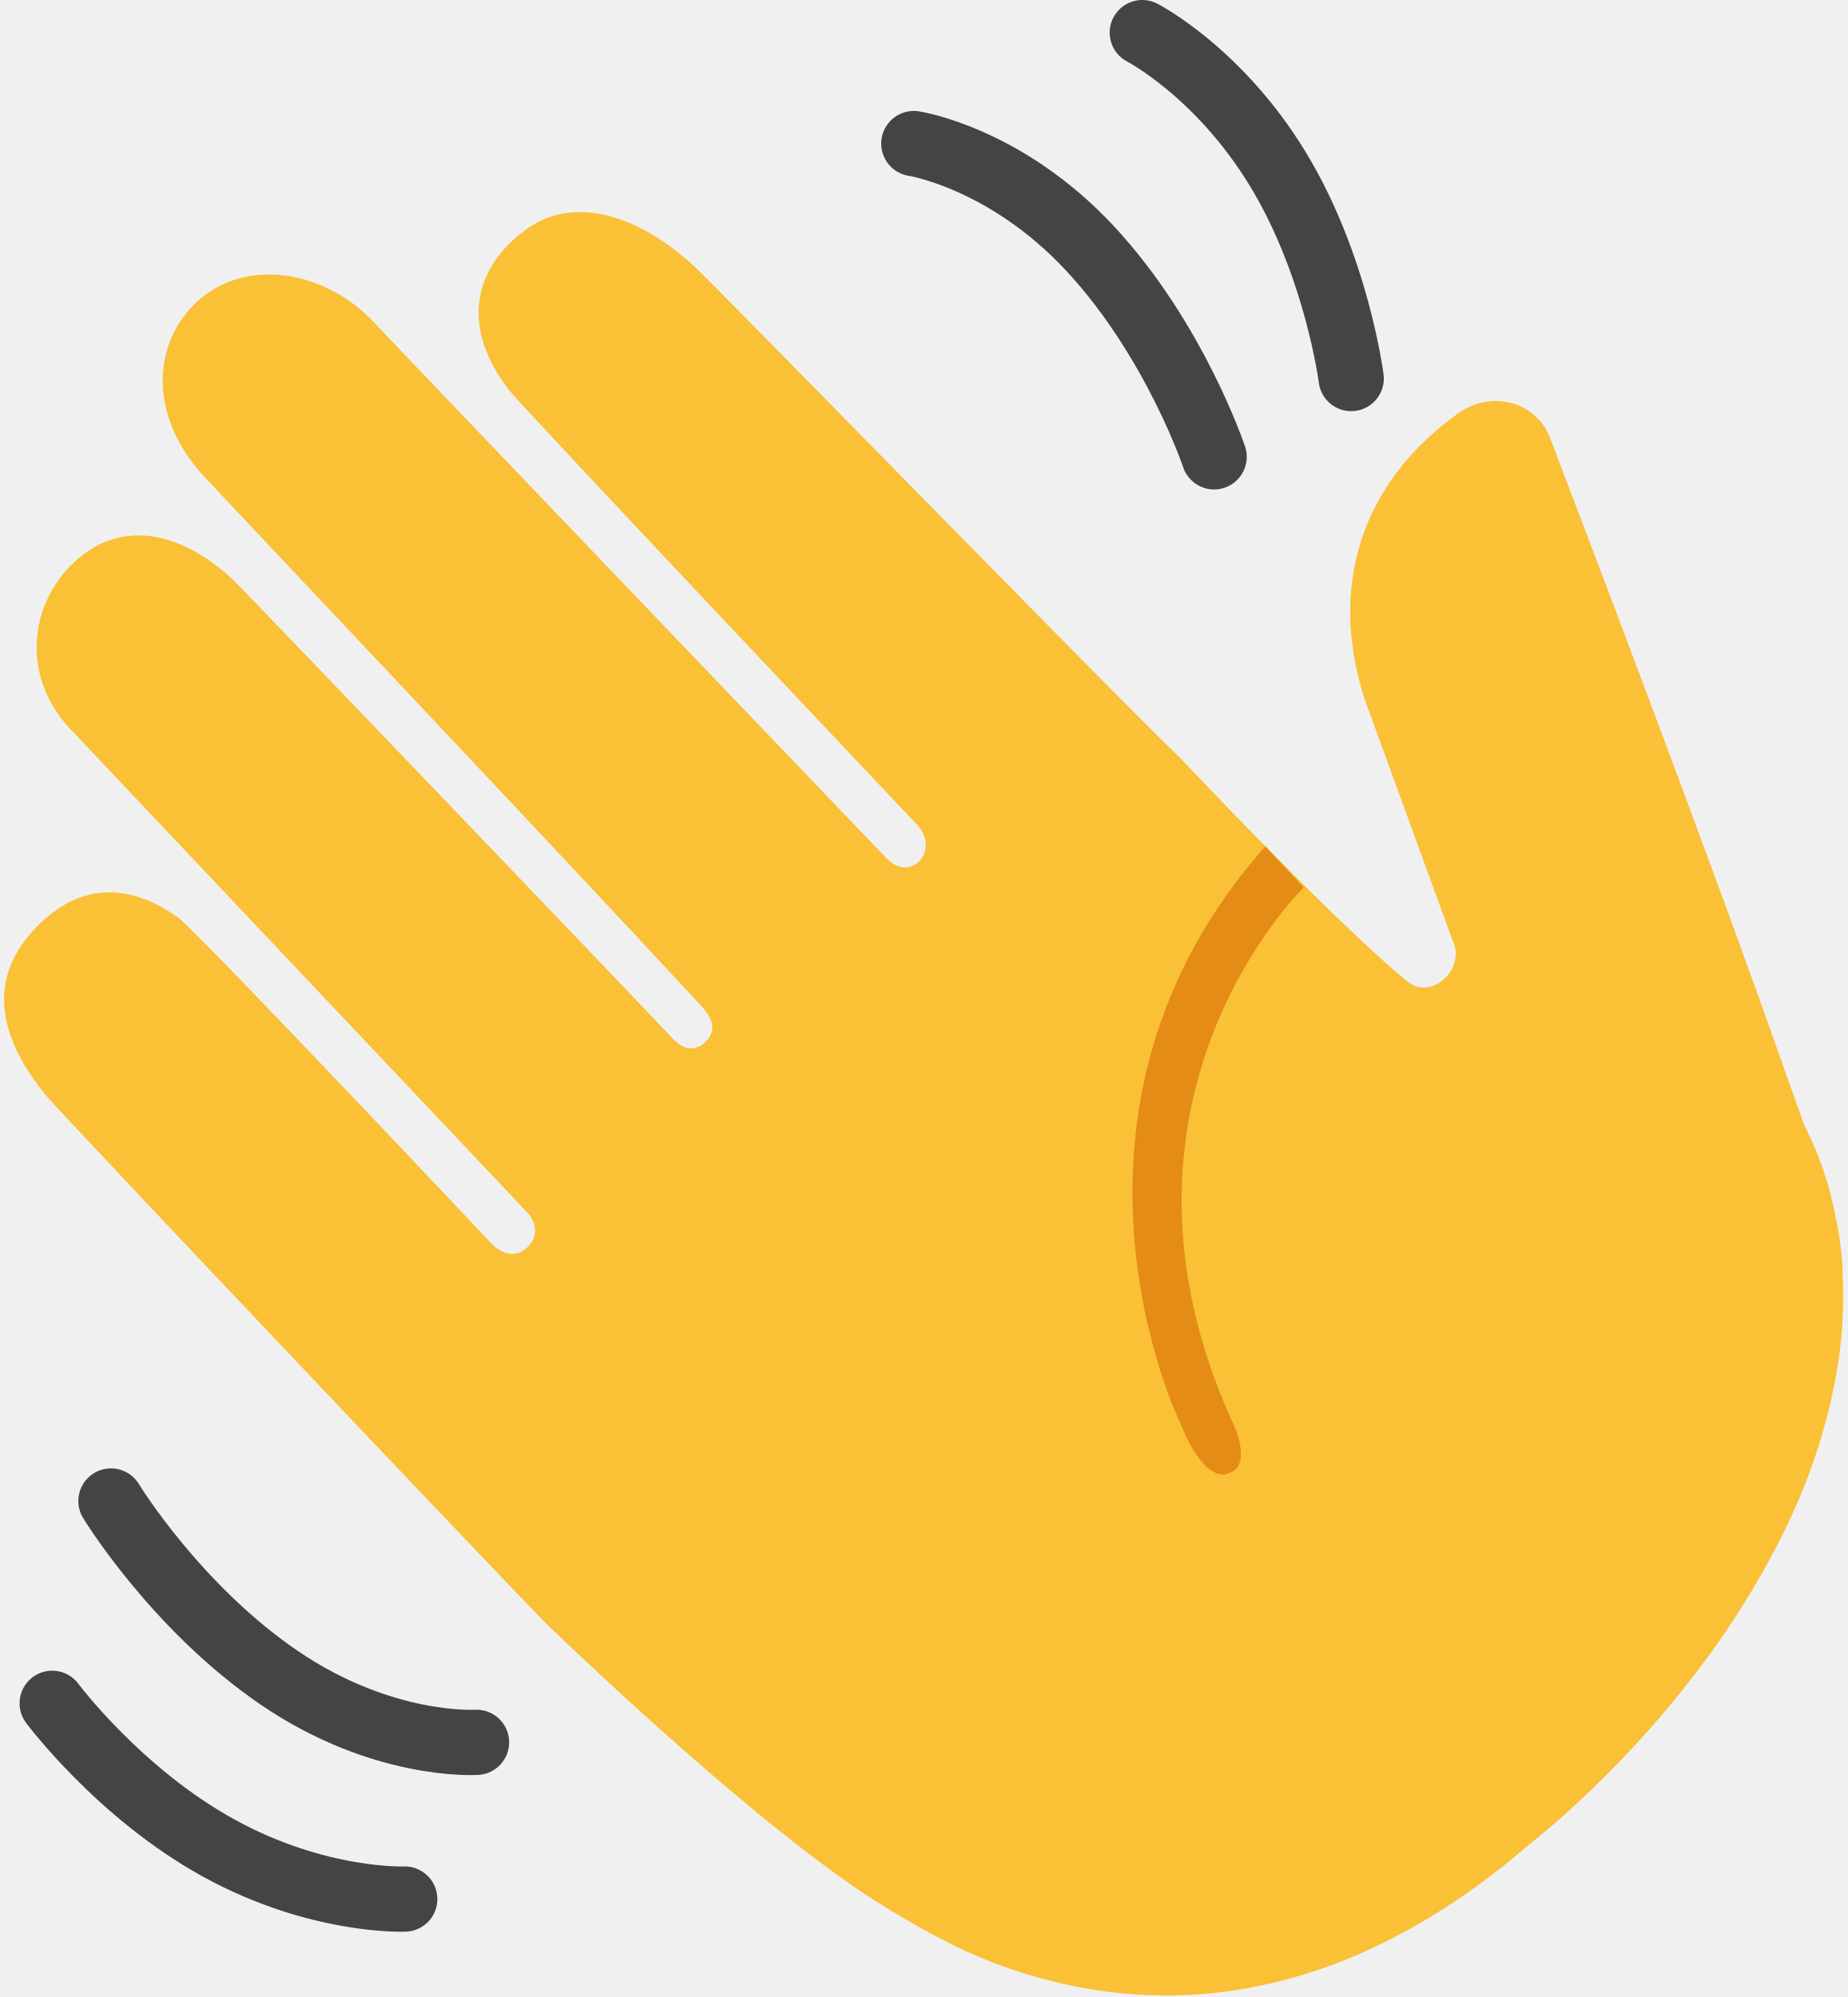
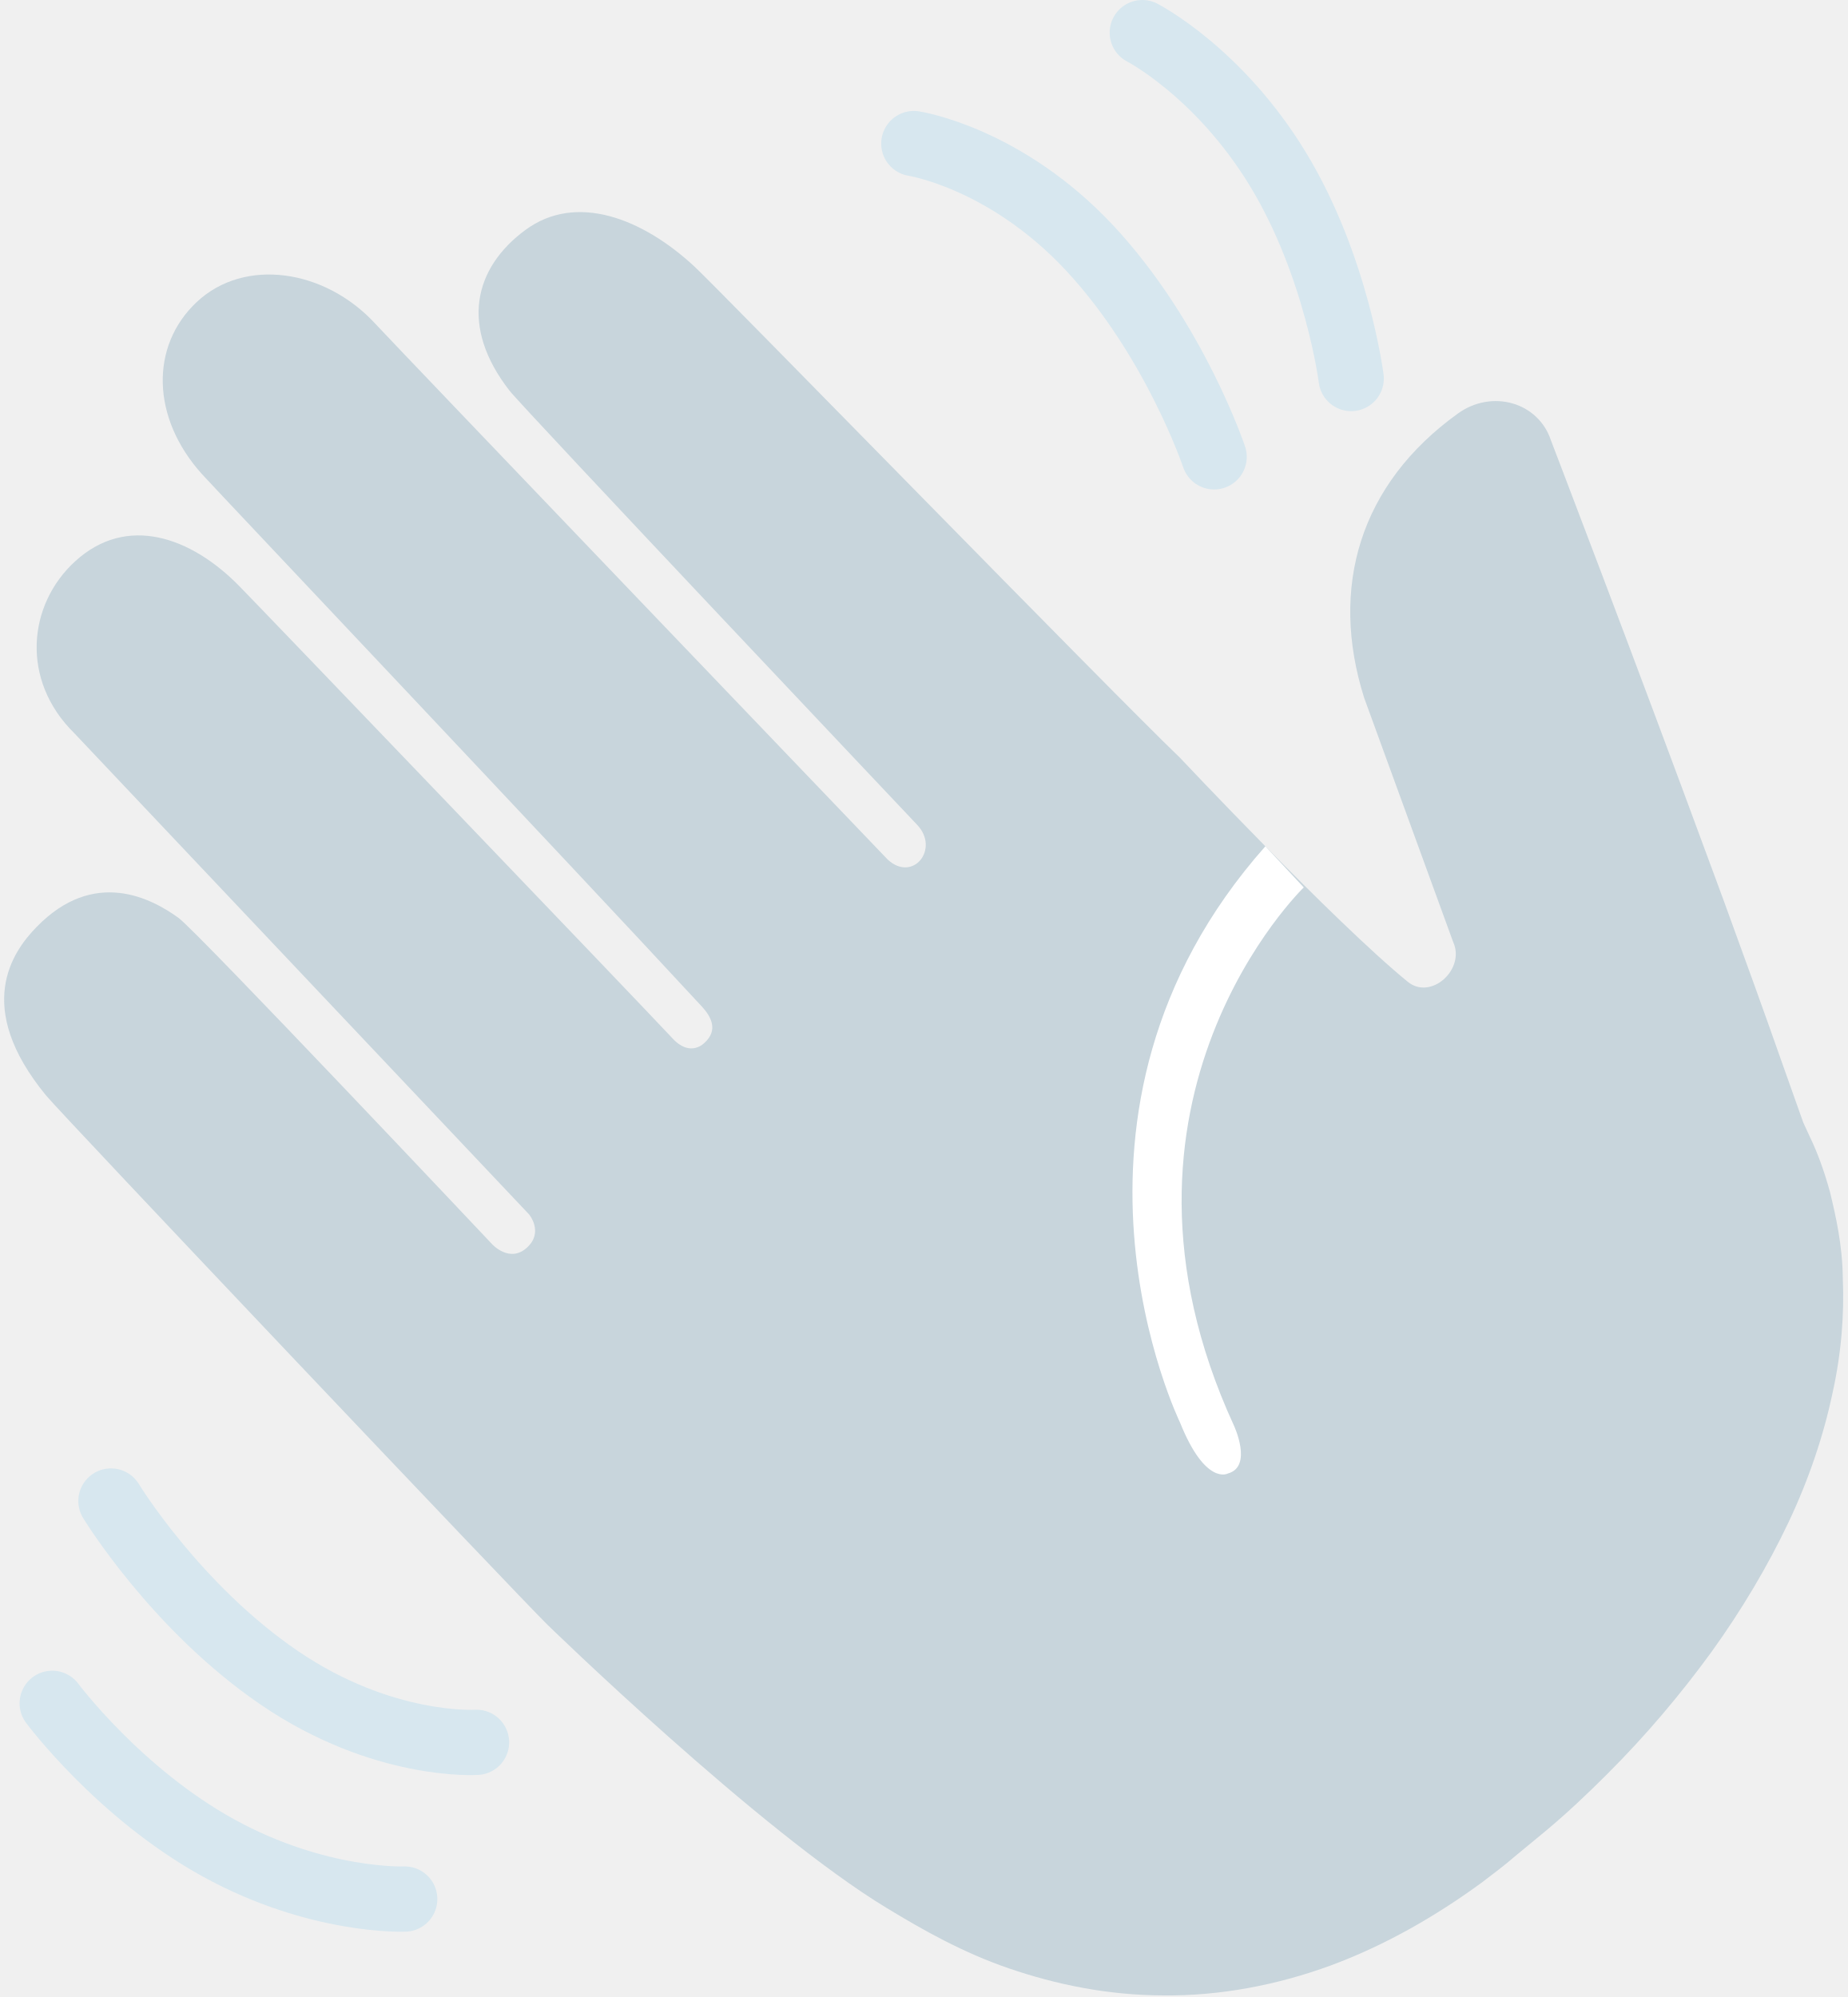
<svg xmlns="http://www.w3.org/2000/svg" width="283" height="306" viewBox="0 0 283 306">
  <g fill="none" fill-rule="evenodd" transform="translate(0 5)">
    <g fill-rule="nonzero" transform="translate(0 27)">
-       <path fill="#FAC036" d="M80.777,159.129 C78.093,161.645 75.385,158.64 75.385,158.64 C75.385,158.64 30.301,110.817 27.373,108.667 C23.25,105.663 14.418,100.949 5.587,110.059 C1.903,113.845 -4.099,122.272 7.051,135.852 C9.466,138.783 79.704,212.888 83.802,216.893 C83.802,216.893 116.25,248.499 135.889,260.394 C141.329,263.691 147.453,267.184 154.601,269.627 C161.725,272.069 169.776,273.754 178.266,273.754 C186.756,273.852 195.563,272.216 203.882,269.162 C212.201,266.085 219.959,261.615 227.01,256.462 C228.742,255.143 230.499,253.824 232.133,252.407 L236.866,248.499 C240.16,245.739 243.234,242.833 246.186,239.877 C252.114,233.966 257.457,227.64 262.165,221.168 C266.849,214.671 270.826,207.954 273.998,201.262 C277.169,194.569 279.389,187.852 280.731,181.502 C282.146,175.176 282.536,169.192 282.317,163.965 C282.268,158.738 281.219,154.268 280.365,150.702 C279.389,147.136 278.34,144.474 277.511,142.715 C276.706,140.957 276.267,140.029 276.267,140.029 C275.144,136.878 274.071,133.874 273.119,131.162 C270.436,123.518 267.337,114.944 264.117,106.127 C262.751,102.39 262.117,100.705 262.117,100.705 L262.141,100.778 C250.309,68.611 237.598,35.466 237.598,35.466 C235.671,29.629 228.571,27.601 223.35,31.363 C208.273,42.207 203.662,58.035 208.981,74.912 L222.619,112.331 C224.546,116.508 219.227,121.344 215.666,118.437 C204.468,109.302 180.778,84.12 180.778,84.12 C170.19,73.96 110.443,12.629 106.442,8.892 C98.391,1.394 88.242,-2.465 80.509,3.225 C72.604,9.039 70.408,18.027 78.045,27.846 C80.118,30.508 140.5,94.379 140.5,94.379 C144.013,98.067 139.865,103.294 135.986,99.703 C135.986,99.703 60.869,21.251 57.478,17.587 C49.793,9.234 37.449,7.402 30.13,14.29 C22.982,21.007 23.152,32.022 30.959,40.669 C33.448,43.404 86.364,99.337 107.54,122.247 C108.955,123.786 110.053,125.838 107.955,127.767 C107.93,127.792 105.808,130.088 103.075,127.157 C97.318,121.002 39.815,61.015 36.619,57.766 C29.276,50.292 19.42,46.75 11.491,54.029 C4.269,60.648 3.098,72.201 11.393,80.359 L81.045,154.073 C81.045,154.073 83.314,156.76 80.777,159.129 Z" />
-       <path fill="#E48C15" d="M193.855,97.676 L199.735,103.978 C199.735,103.978 166.092,136.487 189.024,186.411 C189.024,186.411 192.001,192.737 188.097,193.788 C188.097,193.788 184.682,195.693 180.778,185.972 C180.778,185.947 157.626,138.539 193.855,97.676 Z" />
+       <path fill="#C8D5DC" d="M80.777,159.129 C78.093,161.645 75.385,158.64 75.385,158.64 C75.385,158.64 30.301,110.817 27.373,108.667 C23.25,105.663 14.418,100.949 5.587,110.059 C1.903,113.845 -4.099,122.272 7.051,135.852 C9.466,138.783 79.704,212.888 83.802,216.893 C83.802,216.893 116.25,248.499 135.889,260.394 C141.329,263.691 147.453,267.184 154.601,269.627 C161.725,272.069 169.776,273.754 178.266,273.754 C186.756,273.852 195.563,272.216 203.882,269.162 C212.201,266.085 219.959,261.615 227.01,256.462 C228.742,255.143 230.499,253.824 232.133,252.407 L236.866,248.499 C240.16,245.739 243.234,242.833 246.186,239.877 C252.114,233.966 257.457,227.64 262.165,221.168 C266.849,214.671 270.826,207.954 273.998,201.262 C277.169,194.569 279.389,187.852 280.731,181.502 C282.146,175.176 282.536,169.192 282.317,163.965 C282.268,158.738 281.219,154.268 280.365,150.702 C279.389,147.136 278.34,144.474 277.511,142.715 C276.706,140.957 276.267,140.029 276.267,140.029 C275.144,136.878 274.071,133.874 273.119,131.162 C270.436,123.518 267.337,114.944 264.117,106.127 C262.751,102.39 262.117,100.705 262.117,100.705 L262.141,100.778 C250.309,68.611 237.598,35.466 237.598,35.466 C235.671,29.629 228.571,27.601 223.35,31.363 C208.273,42.207 203.662,58.035 208.981,74.912 L222.619,112.331 C224.546,116.508 219.227,121.344 215.666,118.437 C204.468,109.302 180.778,84.12 180.778,84.12 C170.19,73.96 110.443,12.629 106.442,8.892 C98.391,1.394 88.242,-2.465 80.509,3.225 C72.604,9.039 70.408,18.027 78.045,27.846 C80.118,30.508 140.5,94.379 140.5,94.379 C144.013,98.067 139.865,103.294 135.986,99.703 C135.986,99.703 60.869,21.251 57.478,17.587 C49.793,9.234 37.449,7.402 30.13,14.29 C22.982,21.007 23.152,32.022 30.959,40.669 C33.448,43.404 86.364,99.337 107.54,122.247 C108.955,123.786 110.053,125.838 107.955,127.767 C107.93,127.792 105.808,130.088 103.075,127.157 C97.318,121.002 39.815,61.015 36.619,57.766 C29.276,50.292 19.42,46.75 11.491,54.029 C4.269,60.648 3.098,72.201 11.393,80.359 L81.045,154.073 C81.045,154.073 83.314,156.76 80.777,159.129 Z" />
+       <path fill="#FFF" d="M193.855,97.676 L199.735,103.978 C199.735,103.978 166.092,136.487 189.024,186.411 C189.024,186.411 192.001,192.737 188.097,193.788 C188.097,193.788 184.682,195.693 180.778,185.972 C180.778,185.947 157.626,138.539 193.855,97.676 Z" />
    </g>
-     <path stroke="#444" stroke-linecap="round" stroke-width="10" d="M140,17 C140,17 154.022,19.131 167.006,33.081 C179.991,47.054 186,65 186,65 M175,0 C175,0 186.717,6.026 195.764,20.905 C204.811,35.784 207,53 207,53 M73,261.979 C73,261.979 58.651,262.924 42.76,252.075 C26.868,241.225 17,225 17,225 M62,285.992 C62,285.992 48.72,286.551 33.486,278.166 C18.253,269.781 8,256 8,256" />
+     <path stroke="#D7E7EF" stroke-linecap="round" stroke-width="10" d="M140 17C140 17 154.022 19.131 167.006 33.081 179.991 47.054 186 65 186 65M175 0C175 0 186.717 6.026 195.764 20.905 204.811 35.784 207 53 207 53M73 261.979C73 261.979 58.651 262.924 42.76 252.075 26.868 241.225 17 225 17 225M62 285.992C62 285.992 48.72 286.551 33.486 278.166 18.253 269.781 8 256 8 256" />
  </g>
</svg>
